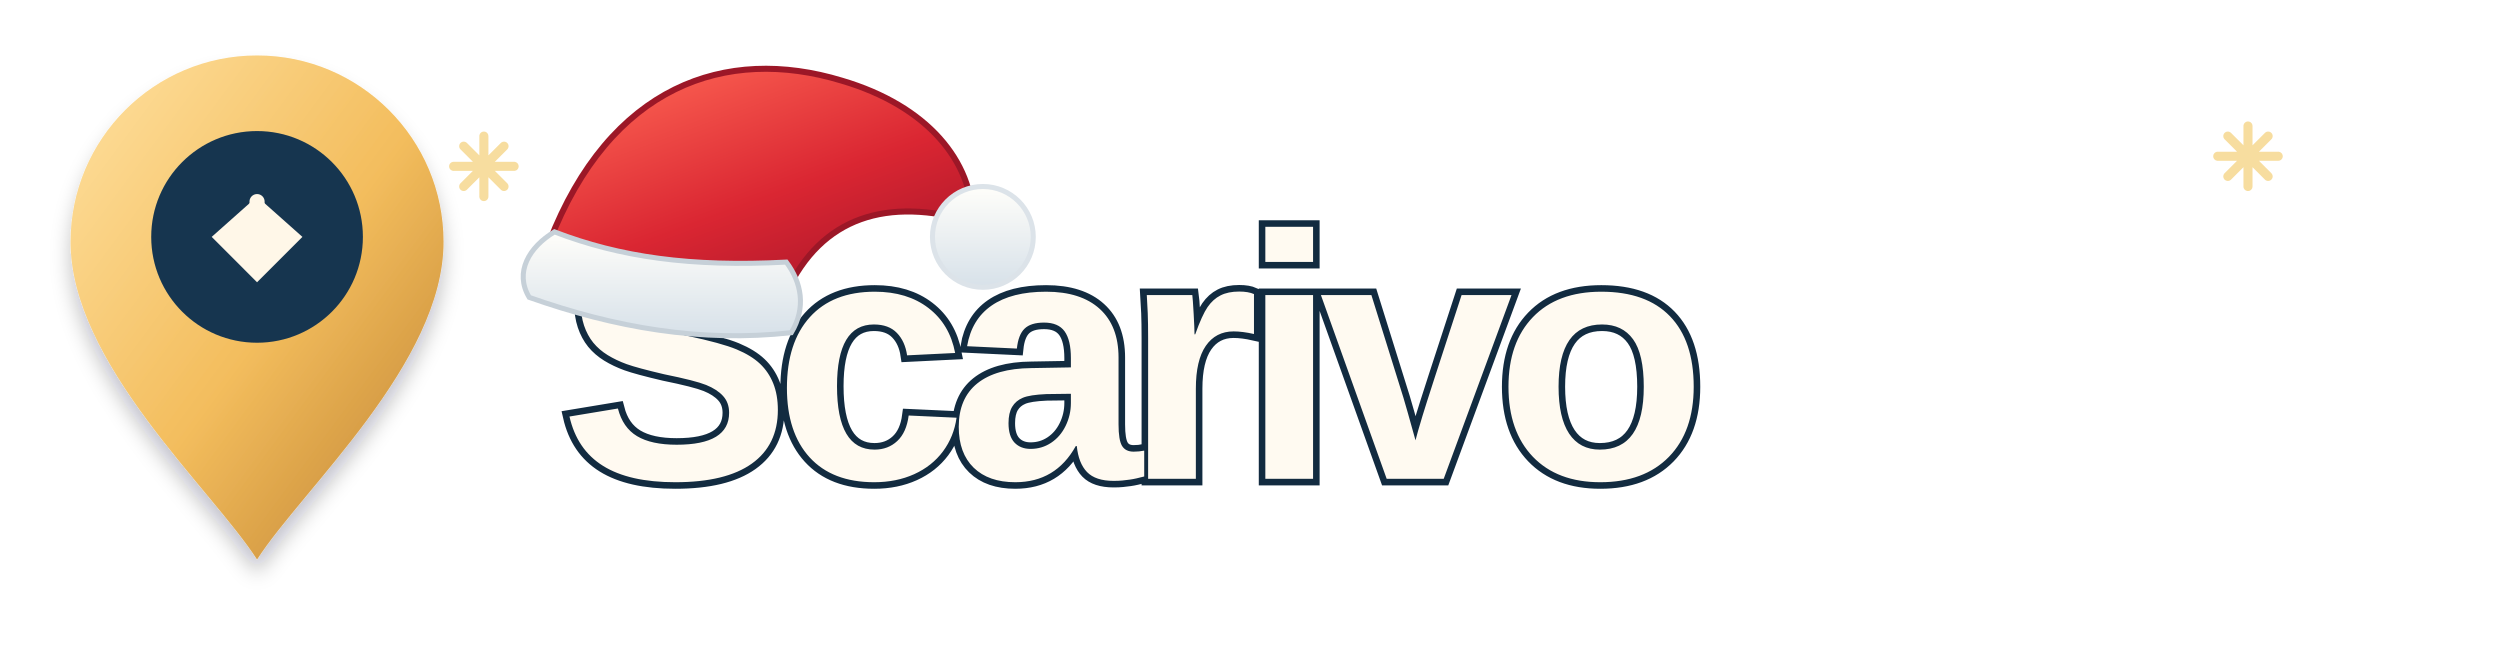
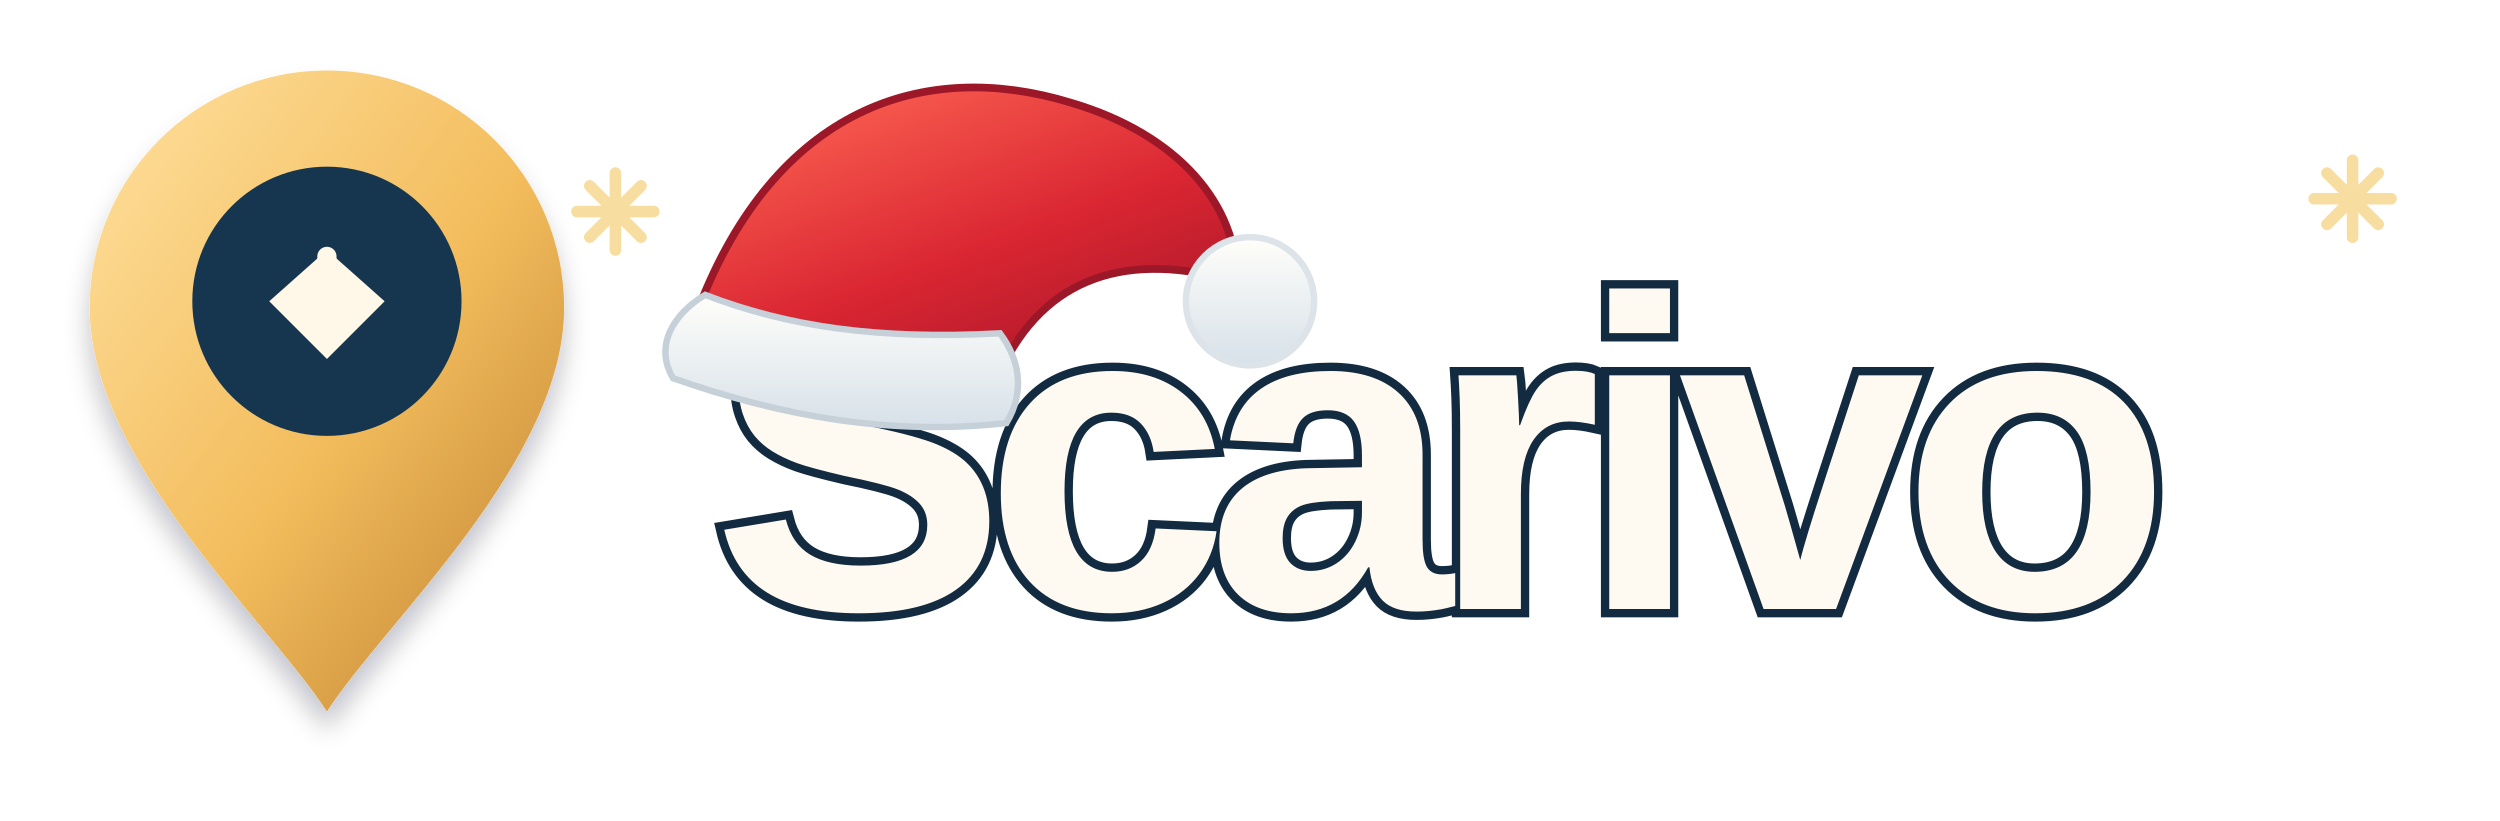
- <svg xmlns="http://www.w3.org/2000/svg" width="496" height="128" viewBox="0 0 496 128" role="img" aria-label="Scarivo">
+ <svg xmlns="http://www.w3.org/2000/svg" width="390" height="128" viewBox="0 0 390 128" role="img" aria-label="Scarivo">
  <defs>
    <linearGradient id="scarivoGold" x1="0" y1="0" x2="1" y2="1">
      <stop stop-color="#ffe1a0" />
      <stop offset=".53" stop-color="#f3bd5d" />
      <stop offset="1" stop-color="#bd802f" />
    </linearGradient>
    <linearGradient id="scarivoRed" x1=".1" y1="0" x2=".8" y2="1">
      <stop stop-color="#ff6755" />
      <stop offset=".58" stop-color="#da2632" />
      <stop offset="1" stop-color="#a9162a" />
    </linearGradient>
    <linearGradient id="scarivoFur" x1="0" y1="0" x2="0" y2="1">
      <stop stop-color="#fffefa" />
      <stop offset="1" stop-color="#d7e1e9" />
    </linearGradient>
    <filter id="scarivoShadow" x="-20%" y="-25%" width="140%" height="160%">
      <feDropShadow dx="0" dy="3" stdDeviation="2" flood-color="#071622" flood-opacity=".24" />
    </filter>
  </defs>
  <g filter="url(#scarivoShadow)">
    <path d="M51 111C42 97 14 72 14 48a37 37 0 0 1 74 0c0 24-28 49-37 63Z" fill="url(#scarivoGold)" />
    <circle cx="51" cy="47" r="21" fill="#173650" />
    <path d="m42 47 9-8 9 8-9 9Z" fill="#fff7e8" />
    <path d="M51 40v13" fill="none" stroke="#fff7e8" stroke-width="3" stroke-linecap="round" />
  </g>
  <text x="111" y="95" fill="#fffaf1" stroke="#122b40" stroke-width="2.6" paint-order="stroke" font-family="Arial,Helvetica,sans-serif" font-size="69" font-weight="800" letter-spacing="-3.6">Scarivo</text>
  <path d="M109 48C121 17 144 9 167 16c17 5 26 16 26 28-17-5-30-1-37 14Z" fill="url(#scarivoRed)" stroke="#9c1727" stroke-width="1.2" />
  <path d="M110 46c13 5 27 7 46 6 3 4 4 9 1 14-18 2-35-1-52-7-3-5 0-10 5-13Z" fill="url(#scarivoFur)" stroke="#c6d0d8" stroke-width="1" />
  <circle cx="195" cy="47" r="10" fill="url(#scarivoFur)" stroke="#dce3e9" stroke-width="1" />
  <g fill="none" stroke="#f6d995" stroke-width="1.8" stroke-linecap="round" opacity=".9">
    <path d="M96 27v12m-6-6h12m-10-4 8 8m0-8-8 8" />
-     <path d="M446 25v12m-6-6h12m-10-4 8 8m0-8-8 8" />
+     <path d="M367 25v12m-6-6h12m-10-4 8 8m0-8-8 8" />
  </g>
</svg>
